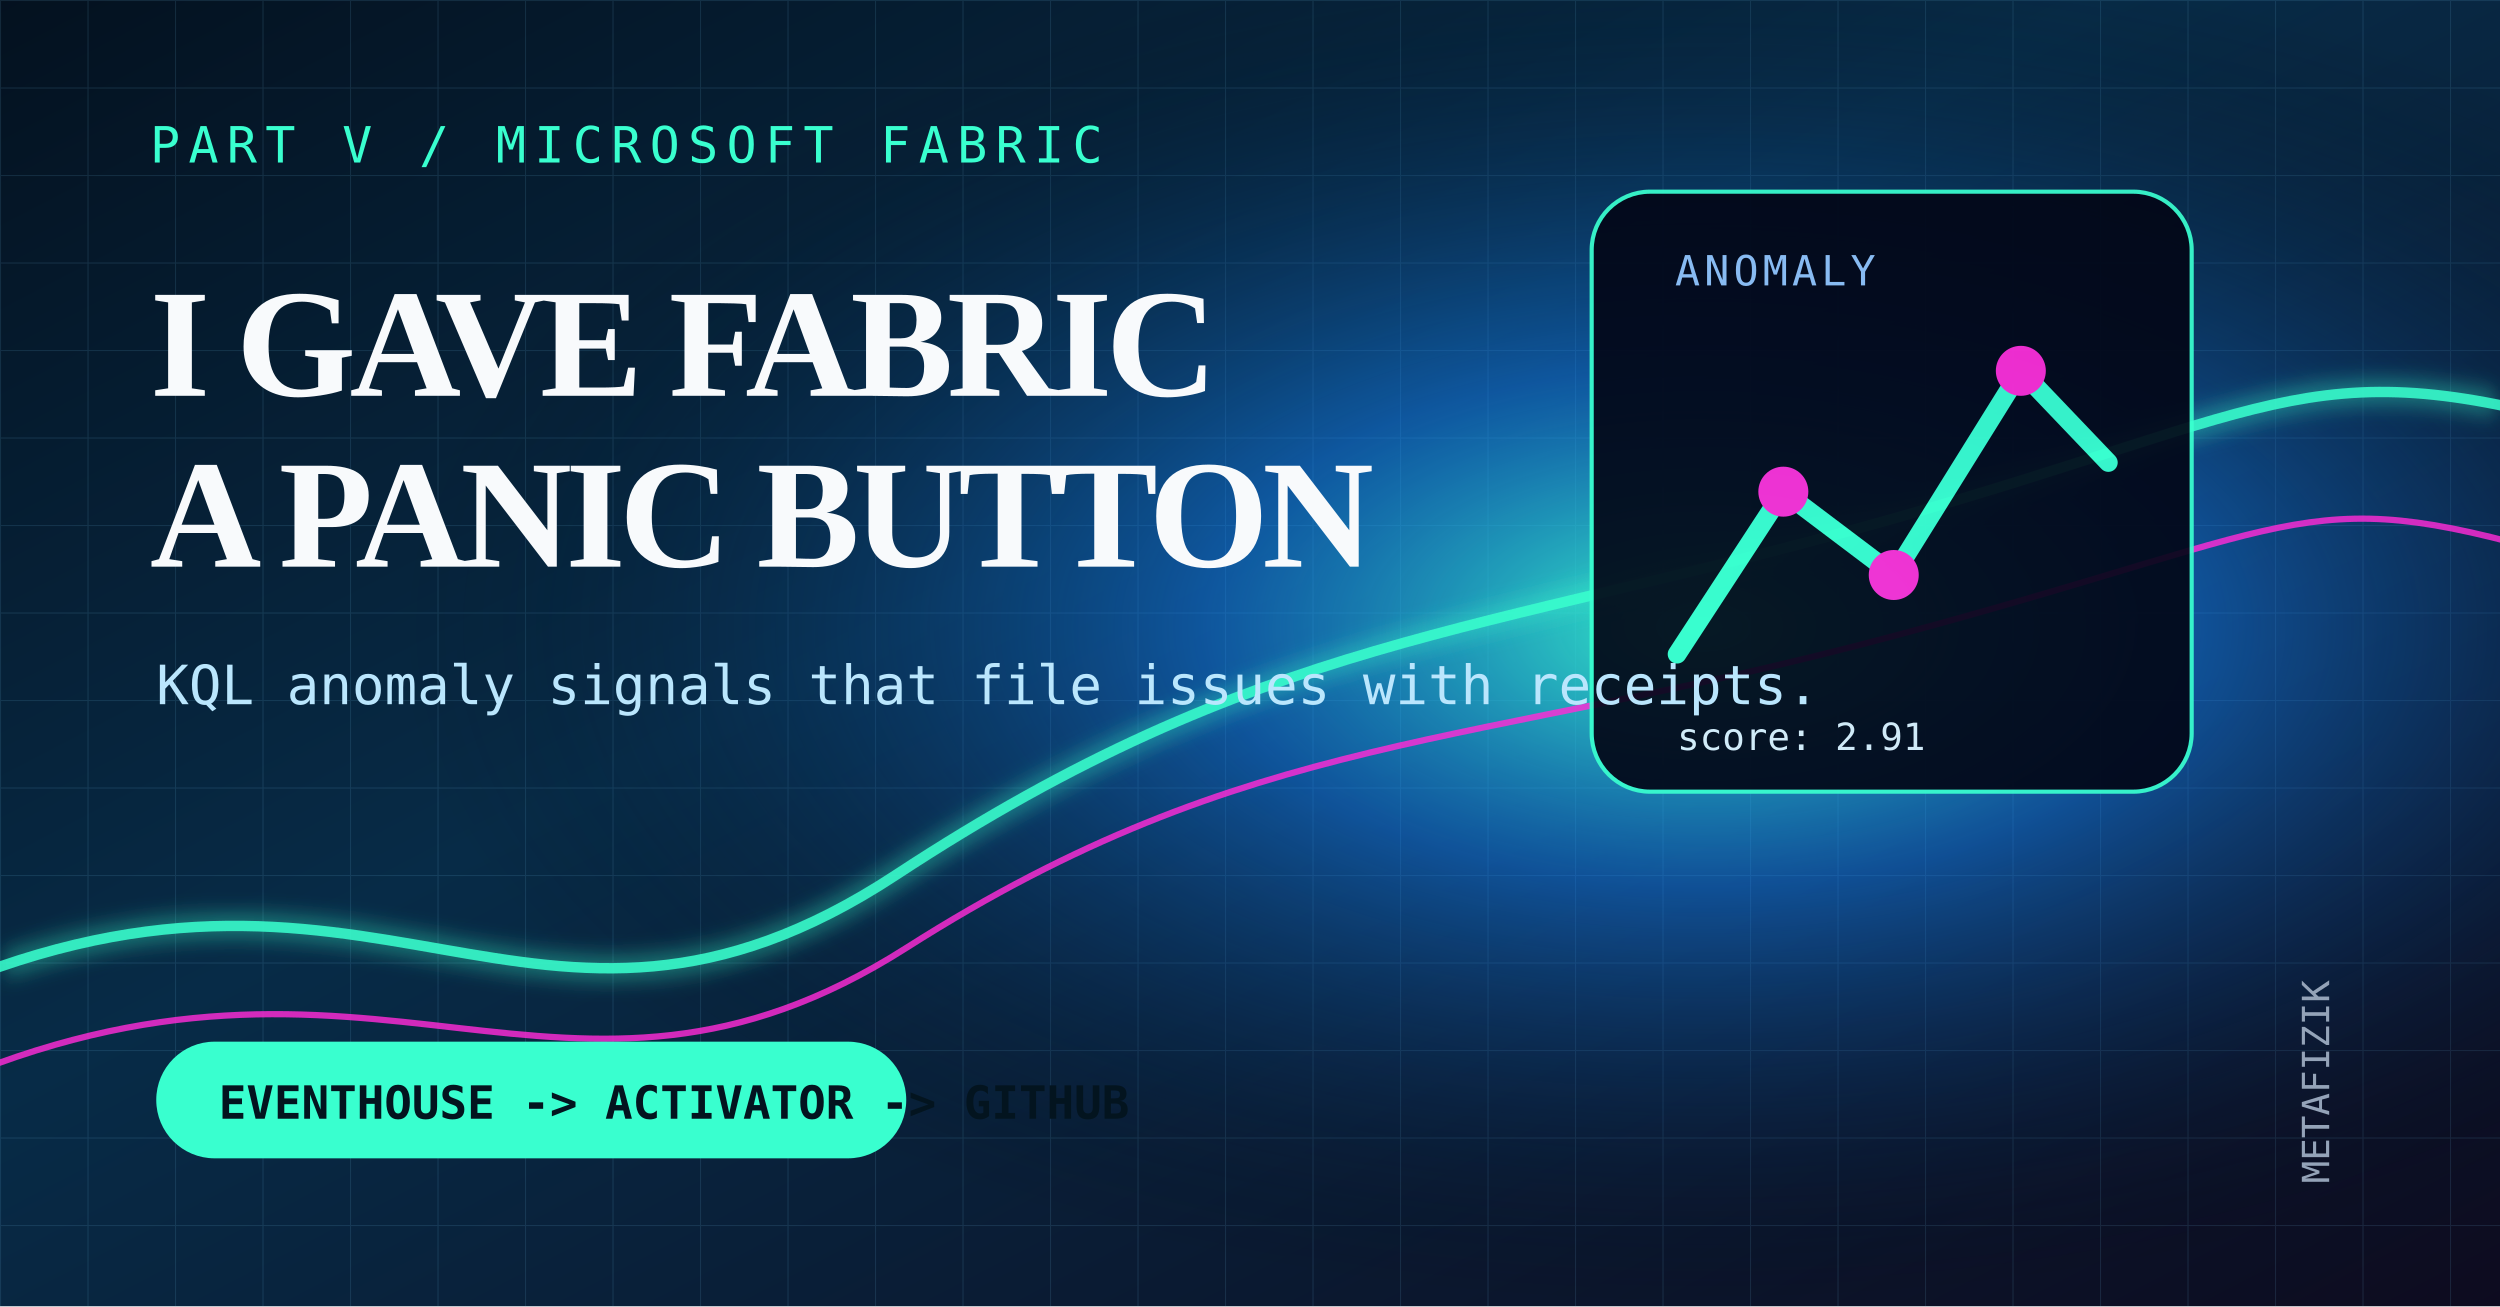
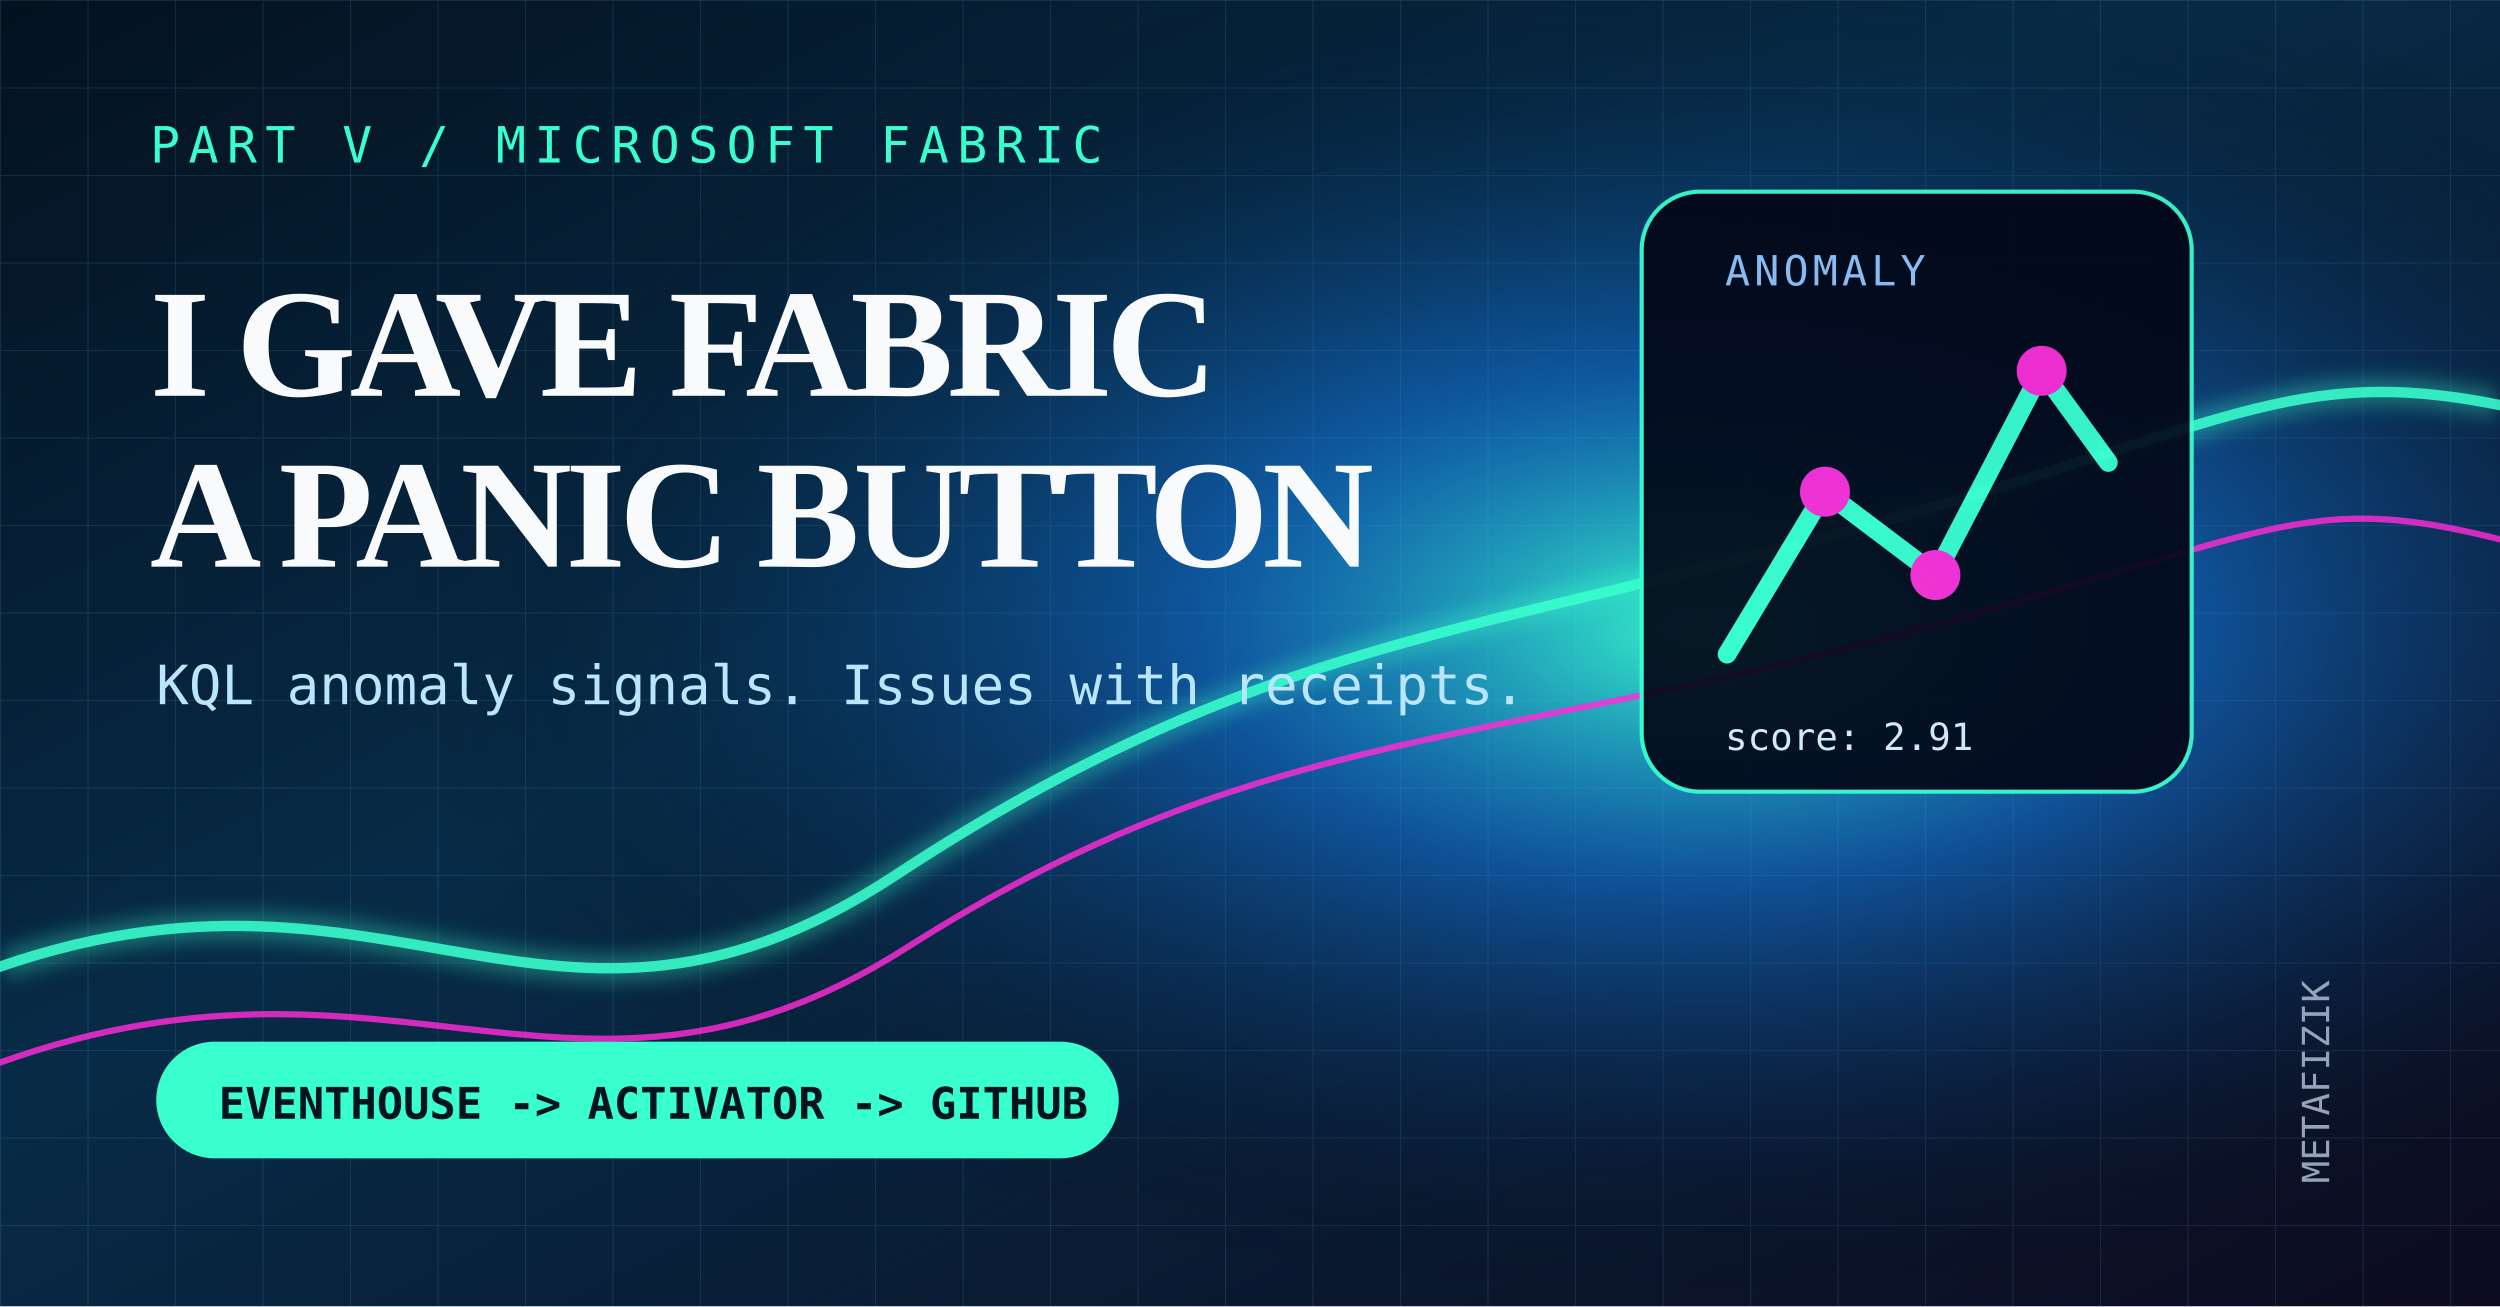
<svg xmlns="http://www.w3.org/2000/svg" width="1200" height="627" viewBox="0 0 1200 627" role="img" aria-labelledby="title desc">
  <defs>
    <linearGradient id="fabricBg" x1="0" y1="0" x2="1" y2="1">
      <stop offset="0" stop-color="#04111f" />
      <stop offset="0.42" stop-color="#072b47" />
      <stop offset="1" stop-color="#0d0b1f" />
    </linearGradient>
    <radialGradient id="hotCore" cx="68%" cy="48%" r="52%">
      <stop offset="0" stop-color="#39ffcf" stop-opacity="0.95" />
      <stop offset="0.38" stop-color="#1688ff" stop-opacity="0.48" />
      <stop offset="1" stop-color="#000000" stop-opacity="0" />
    </radialGradient>
    <filter id="glow">
      <feGaussianBlur stdDeviation="6" result="blur" />
      <feMerge>
        <feMergeNode in="blur" />
        <feMergeNode in="SourceGraphic" />
      </feMerge>
    </filter>
    <pattern id="grid" width="42" height="42" patternUnits="userSpaceOnUse">
      <path d="M42 0H0V42" fill="none" stroke="#7dd3fc" stroke-width="1" stroke-opacity="0.12" />
    </pattern>
  </defs>
  <rect width="1200" height="627" fill="url(#fabricBg)" />
  <rect width="1200" height="627" fill="url(#grid)" />
  <rect width="1200" height="627" fill="url(#hotCore)" />
  <path d="M-40 480 C180 380, 255 535, 430 420 S710 305, 905 250 S1110 165, 1260 210" fill="none" stroke="#39ffcf" stroke-width="5" stroke-opacity="0.86" filter="url(#glow)" />
  <path d="M-30 522 C180 430, 270 560, 435 455 S705 360, 910 305 S1105 230, 1240 270" fill="none" stroke="#ff2bd6" stroke-width="3" stroke-opacity="0.82" />
  <g opacity="0.92">
-     <rect x="764" y="92" width="288" height="288" rx="28" fill="#020617" stroke="#39ffcf" stroke-width="2" />
-     <path d="M805 314 L856 236 L909 276 L970 178 L1012 222" fill="none" stroke="#39ffcf" stroke-width="9" stroke-linecap="round" stroke-linejoin="round" />
-     <circle cx="856" cy="236" r="12" fill="#ff2bd6" />
-     <circle cx="909" cy="276" r="12" fill="#ff2bd6" />
-     <circle cx="970" cy="178" r="12" fill="#ff2bd6" />
-     <text x="804" y="137" fill="#93c5fd" font-family="Menlo, Consolas, monospace" font-size="20" letter-spacing="2">ANOMALY</text>
-     <text x="805" y="360" fill="#e0f2fe" font-family="Menlo, Consolas, monospace" font-size="18">score: 2.91</text>
+     <rect x="788" y="92" width="264" height="288" rx="28" fill="#020617" stroke="#39ffcf" stroke-width="2" />
+     <path d="M829 314 L876 236 L929 276 L980 178 L1012 222" fill="none" stroke="#39ffcf" stroke-width="9" stroke-linecap="round" stroke-linejoin="round" />
+     <circle cx="876" cy="236" r="12" fill="#ff2bd6" />
+     <circle cx="929" cy="276" r="12" fill="#ff2bd6" />
+     <circle cx="980" cy="178" r="12" fill="#ff2bd6" />
+     <text x="828" y="137" fill="#93c5fd" font-family="Menlo, Consolas, monospace" font-size="20" letter-spacing="2">ANOMALY</text>
+     <text x="828" y="360" fill="#e0f2fe" font-family="Menlo, Consolas, monospace" font-size="18">score: 2.91</text>
  </g>
  <g transform="translate(72 78)">
    <text x="0" y="0" fill="#39ffcf" font-family="Menlo, Consolas, monospace" font-size="24" letter-spacing="4">PART V / MICROSOFT FABRIC</text>
    <text x="0" y="112" fill="#f8fafc" font-family="Georgia, 'Times New Roman', serif" font-weight="800" font-size="74" letter-spacing="-3">I GAVE FABRIC</text>
    <text x="0" y="194" fill="#f8fafc" font-family="Georgia, 'Times New Roman', serif" font-weight="800" font-size="74" letter-spacing="-3">A PANIC BUTTON</text>
-     <text x="3" y="260" fill="#bae6fd" font-family="Menlo, Consolas, monospace" font-size="26">KQL anomaly signals that file issues with receipts.</text>
+     <text x="3" y="260" fill="#bae6fd" font-family="Menlo, Consolas, monospace" font-size="26">KQL anomaly signals. Issues with receipts.</text>
  </g>
  <g transform="translate(75 500)">
-     <rect x="0" y="0" width="360" height="56" rx="28" fill="#39ffcf" />
-     <text x="30" y="37" fill="#03141f" font-family="Menlo, Consolas, monospace" font-size="22" font-weight="800">EVENTHOUSE -&gt; ACTIVATOR -&gt; GITHUB</text>
+     <rect x="0" y="0" width="462" height="56" rx="28" fill="#39ffcf" />
+     <text x="30" y="37" fill="#03141f" font-family="Menlo, Consolas, monospace" font-size="21" font-weight="800">EVENTHOUSE -&gt; ACTIVATOR -&gt; GITHUB</text>
  </g>
  <text x="1118" y="568" fill="#94a3b8" font-family="Menlo, Consolas, monospace" font-size="18" transform="rotate(-90 1118 568)">METAFIZIK</text>
</svg>
